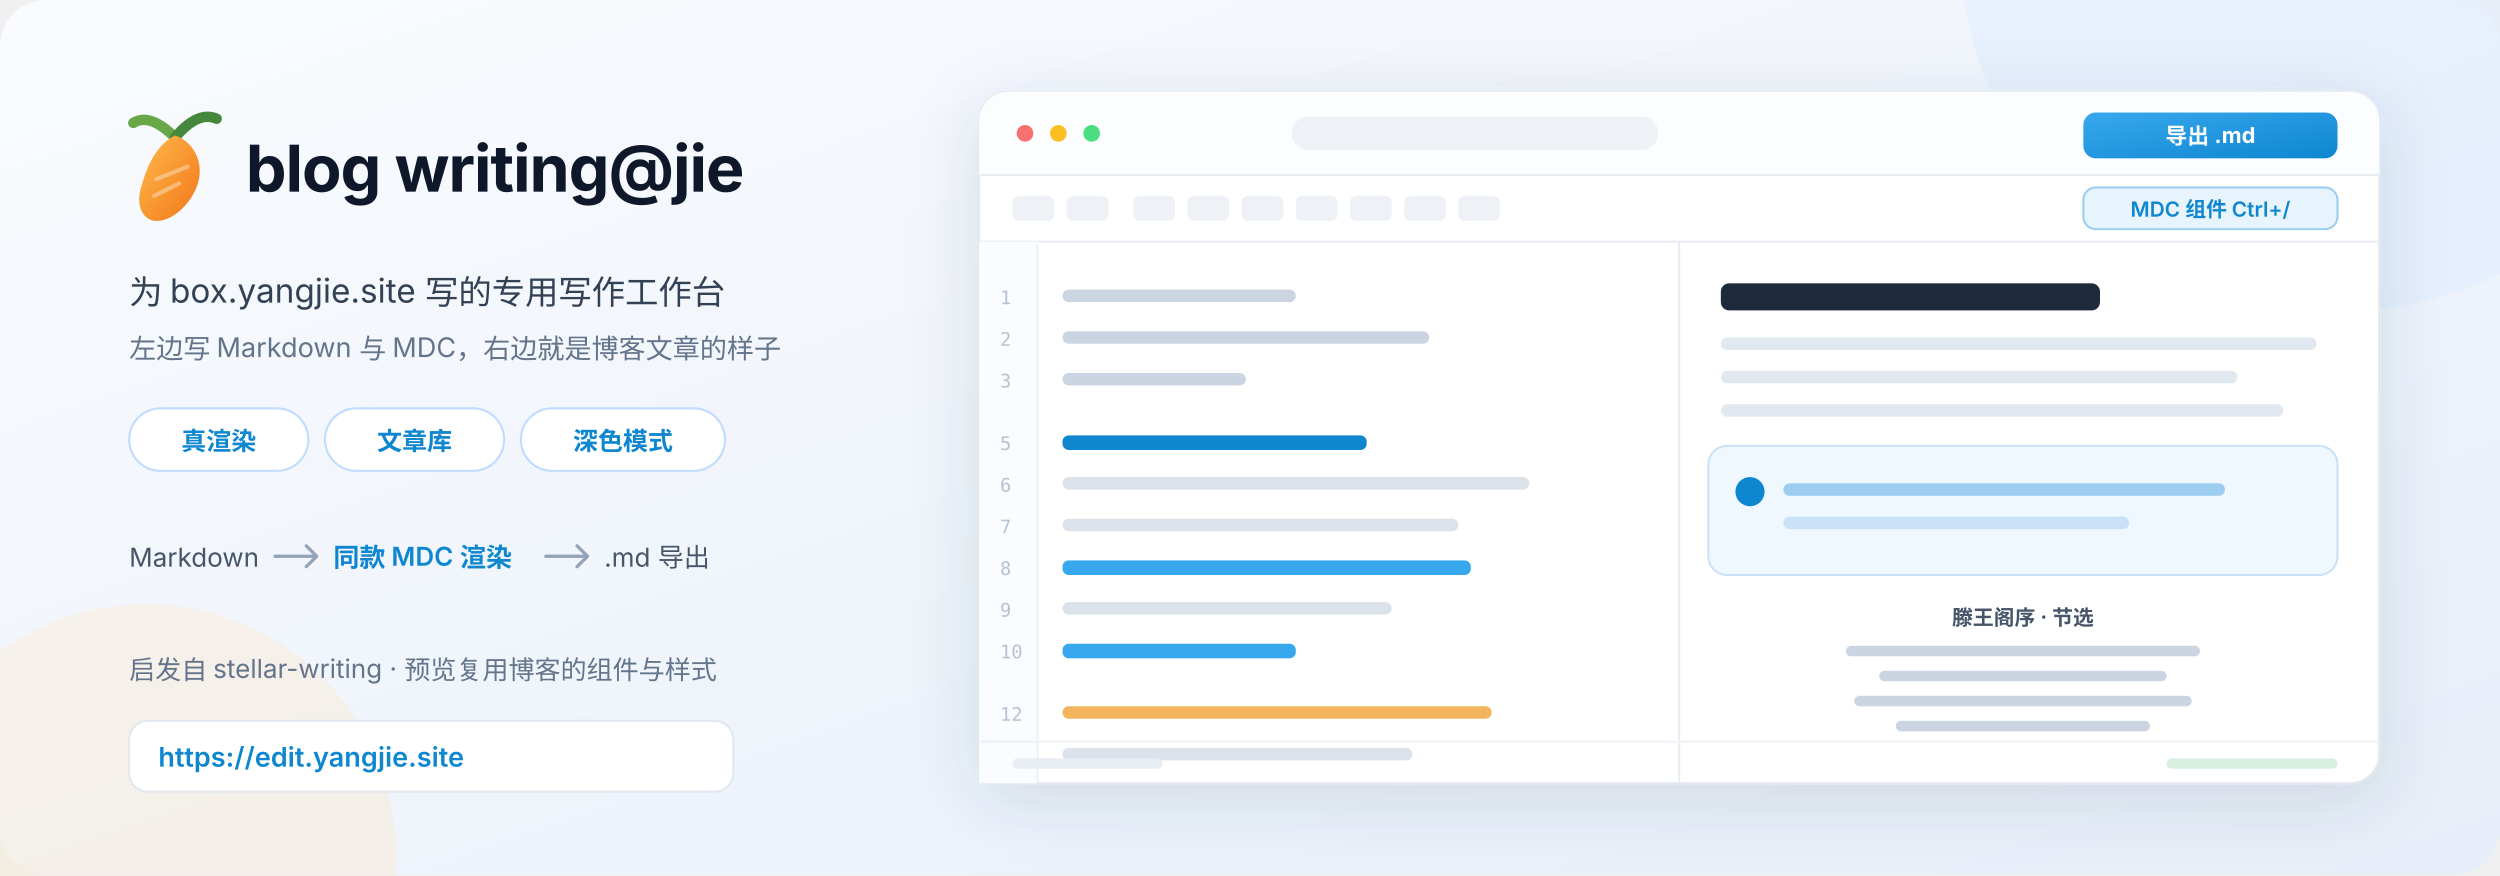
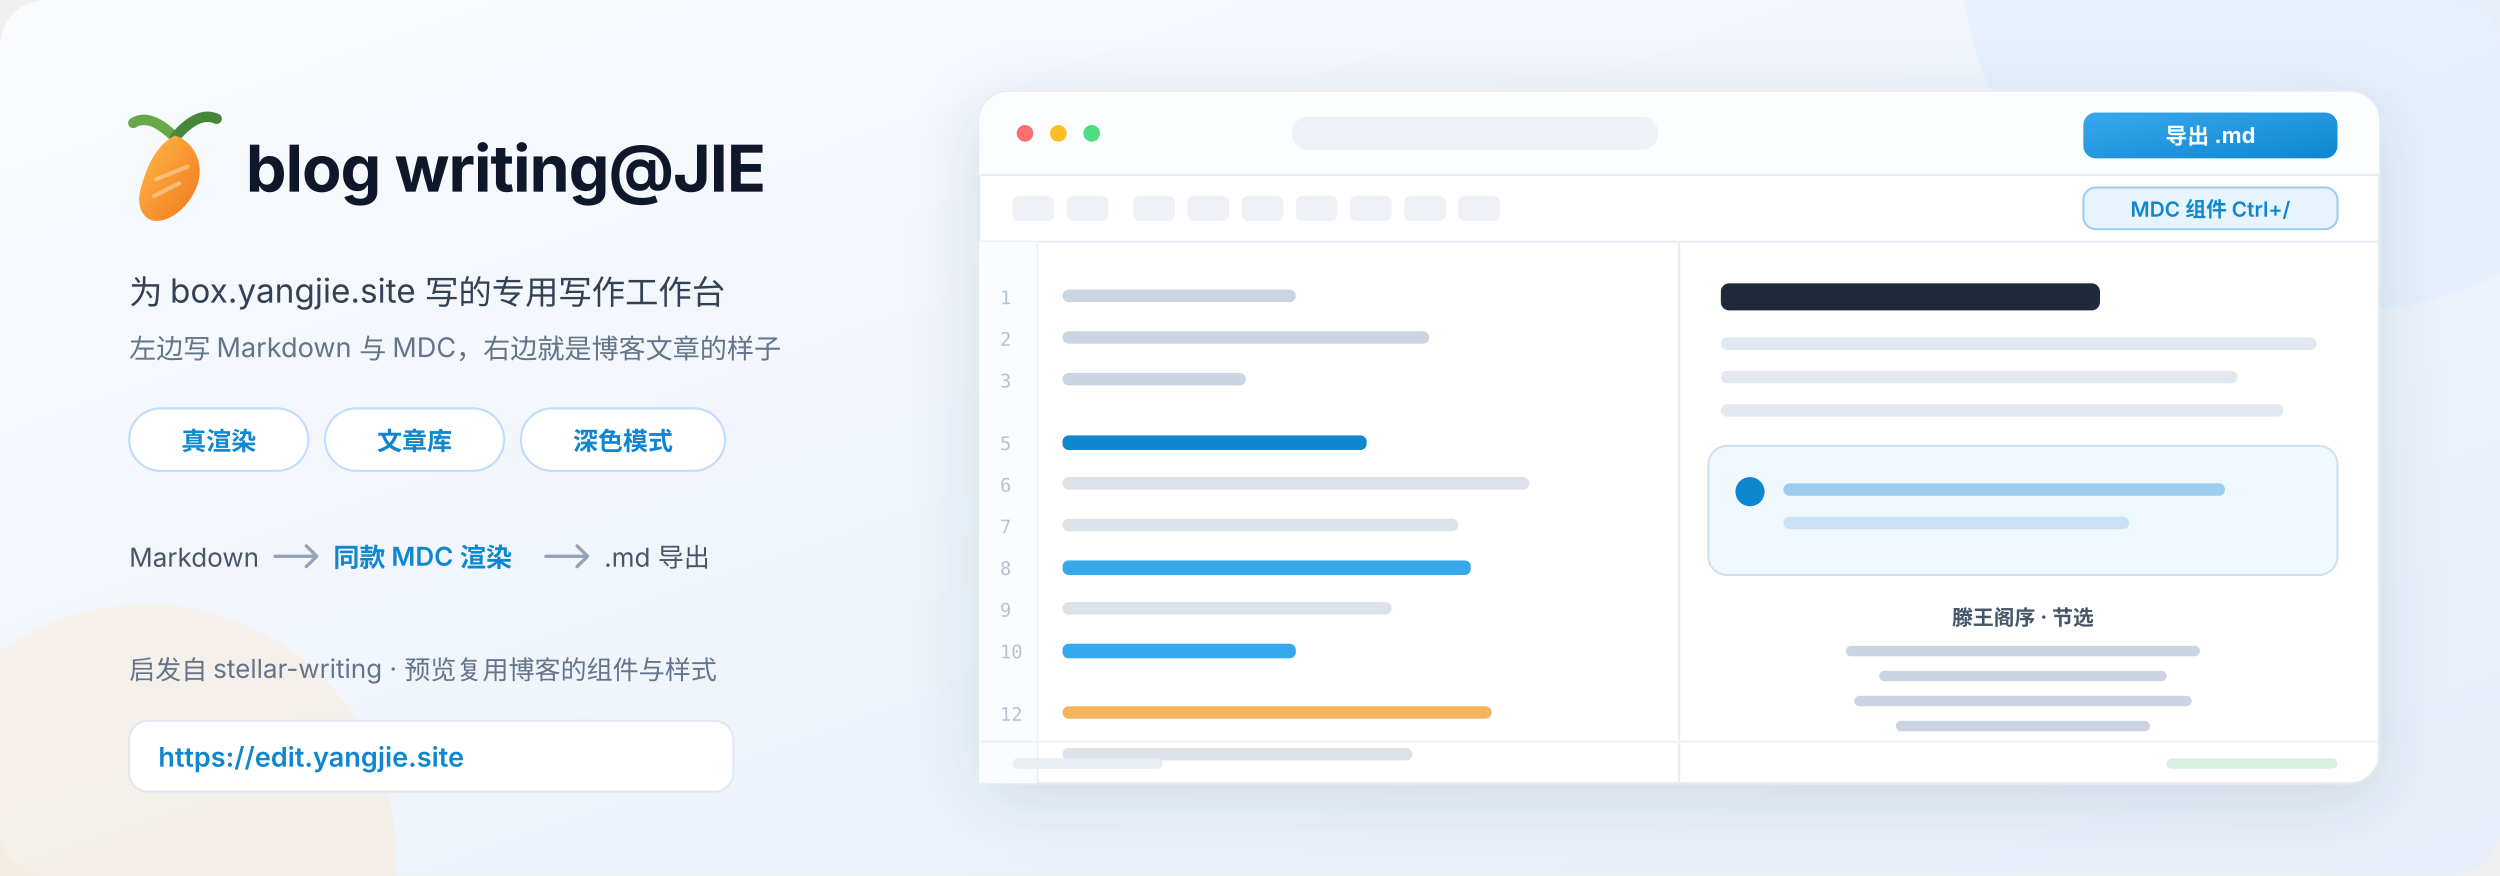
- <svg xmlns="http://www.w3.org/2000/svg" viewBox="0 0 1200 420" width="1200" height="420" role="img" aria-label="blog writing@jie 写作工作台介绍图">
+ <svg xmlns="http://www.w3.org/2000/svg" viewBox="0 0 1200 420" width="1200" height="420" role="img" aria-label="blog writing@JIE 写作工作台介绍图">
  <defs>
    <linearGradient id="bg" x1="0" y1="0" x2="1" y2="1">
      <stop offset="0%" stop-color="#f9fbfe" />
      <stop offset="100%" stop-color="#e7eef9" />
    </linearGradient>
    <linearGradient id="carrot" x1="0" y1="0" x2="1" y2="1">
      <stop offset="0%" stop-color="#FEBB4A" />
      <stop offset="100%" stop-color="#F2761B" />
    </linearGradient>
    <linearGradient id="primary" x1="0" y1="0" x2="1" y2="1">
      <stop offset="0%" stop-color="#38a8ee" />
      <stop offset="100%" stop-color="#0e86d0" />
    </linearGradient>
    <filter id="shadow" x="-20%" y="-20%" width="140%" height="140%">
      <feDropShadow dx="0" dy="8" stdDeviation="16" flood-color="#334155" flood-opacity="0.14" />
    </filter>
  </defs>
  <rect width="1200" height="420" rx="22" fill="url(#bg)" />
  <circle cx="1120" cy="-30" r="180" fill="#dbeafe" opacity="0.45" />
  <circle cx="70" cy="410" r="120" fill="#fde8c8" opacity="0.35" />
  <g transform="translate(62 56)">
    <path d="M22 10 Q10 -2 2 3" stroke="#68A848" stroke-width="5" fill="none" stroke-linecap="round" />
    <path d="M22 10 Q33 -3 42 1" stroke="#45873D" stroke-width="5" fill="none" stroke-linecap="round" />
    <path d="M22 9 C31 12 36 22 33 32 C30 42 20 51 12 50 C6 49 3 42 6 33 C9 22 14 13 22 9 Z" fill="url(#carrot)" />
    <path d="M13 30 L28 24 M12 38 L24 32" stroke="#fff" stroke-width="2" opacity="0.35" stroke-linecap="round" />
  </g>
-   <text x="118" y="92" font-family="system-ui,-apple-system,Segoe UI,Microsoft YaHei,sans-serif" font-size="31" font-weight="700" fill="#0f172a" letter-spacing="-0.5">blog writing@jie</text>
+   <text x="118" y="92" font-family="system-ui,-apple-system,Segoe UI,Microsoft YaHei,sans-serif" font-size="31" font-weight="700" fill="#0f172a" letter-spacing="-0.5">blog writing@JIE</text>
  <text x="62" y="146" font-family="system-ui,-apple-system,Segoe UI,Microsoft YaHei,sans-serif" font-size="16" fill="#334155">为 box.yangjie.site 写的专用写作工作台</text>
  <text x="62" y="172" font-family="system-ui,-apple-system,Segoe UI,Microsoft YaHei,sans-serif" font-size="13" fill="#64748b">左边写 Markdown 与 MDC，右边就是博客文章的样子</text>
  <g font-family="system-ui,-apple-system,Segoe UI,Microsoft YaHei,sans-serif" font-size="12" font-weight="600" fill="#0e86d0">
    <rect x="62" y="196" width="86" height="30" rx="15" fill="#fff" stroke="#bfdbfe" />
    <text x="105" y="216" text-anchor="middle">真渲染</text>
    <rect x="156" y="196" width="86" height="30" rx="15" fill="#fff" stroke="#bfdbfe" />
    <text x="199" y="216" text-anchor="middle">文章库</text>
    <rect x="250" y="196" width="98" height="30" rx="15" fill="#fff" stroke="#bfdbfe" />
    <text x="299" y="216" text-anchor="middle">深色模式</text>
  </g>
  <g font-family="system-ui,-apple-system,Segoe UI,Microsoft YaHei,sans-serif" font-size="12.5" fill="#475569">
    <text x="62" y="272">Markdown</text>
    <path d="M132 267 L152 267 M147 262 L152 267 L147 272" stroke="#94a3b8" stroke-width="1.6" fill="none" stroke-linecap="round" stroke-linejoin="round" />
    <text x="160" y="272" fill="#0e86d0" font-weight="600">同款 MDC 渲染</text>
    <path d="M262 267 L282 267 M277 262 L282 267 L277 272" stroke="#94a3b8" stroke-width="1.6" fill="none" stroke-linecap="round" stroke-linejoin="round" />
    <text x="290" y="272">.md 导出</text>
  </g>
  <text x="62" y="326" font-family="system-ui,-apple-system,Segoe UI,Microsoft YaHei,sans-serif" font-size="12.5" fill="#64748b">启发自 stellar-writing · 预览复用博客的组件与样式</text>
  <rect x="62" y="346" width="290" height="34" rx="9" fill="#fff" stroke="#e2e8f0" />
  <text x="76" y="368" font-family="system-ui,-apple-system,Segoe UI,Microsoft YaHei,sans-serif" font-size="13" fill="#0e86d0" font-weight="600">https://edit.yangjie.site</text>
  <g filter="url(#shadow)">
    <rect x="470" y="44" width="672" height="332" rx="14" fill="#fff" stroke="#e2e8f0" />
  </g>
  <path d="M470 58 A14 14 0 0 1 484 44 H1128 A14 14 0 0 1 1142 58 V84 H470 Z" fill="#fbfdff" />
  <line x1="470" y1="84" x2="1142" y2="84" stroke="#e8edf3" />
  <circle cx="492" cy="64" r="4" fill="#f87171" />
  <circle cx="508" cy="64" r="4" fill="#fbbf24" />
  <circle cx="524" cy="64" r="4" fill="#4ade80" />
  <rect x="620" y="56" width="176" height="16" rx="8" fill="#eef2f7" />
  <rect x="1000" y="54" width="122" height="22" rx="6" fill="url(#primary)" />
  <text x="1061" y="69" font-family="system-ui,-apple-system,Segoe UI,Microsoft YaHei,sans-serif" font-size="10.5" font-weight="700" fill="#fff" text-anchor="middle">导出 .md</text>
  <line x1="470" y1="116" x2="1142" y2="116" stroke="#e8edf3" />
  <g fill="#eef2f7">
    <rect x="486" y="94" width="20" height="12" rx="3" />
    <rect x="512" y="94" width="20" height="12" rx="3" />
    <rect x="544" y="94" width="20" height="12" rx="3" />
    <rect x="570" y="94" width="20" height="12" rx="3" />
    <rect x="596" y="94" width="20" height="12" rx="3" />
    <rect x="622" y="94" width="20" height="12" rx="3" />
    <rect x="648" y="94" width="20" height="12" rx="3" />
    <rect x="674" y="94" width="20" height="12" rx="3" />
    <rect x="700" y="94" width="20" height="12" rx="3" />
  </g>
  <rect x="1000" y="90" width="122" height="20" rx="6" fill="#e8f4fd" stroke="#9ccdf0" />
  <text x="1061" y="104" font-family="system-ui,-apple-system,Segoe UI,Microsoft YaHei,sans-serif" font-size="10" font-weight="600" fill="#0e86d0" text-anchor="middle">MDC 组件  Ctrl+/</text>
  <rect x="470" y="116" width="28" height="260" fill="#fafcff" />
  <line x1="498" y1="116" x2="498" y2="376" stroke="#edf1f6" />
  <g font-family="ui-monospace,SFMono-Regular,Consolas,monospace" font-size="9" fill="#b6c2d1">
    <text x="480" y="146">1</text>
    <text x="480" y="166">2</text>
    <text x="480" y="186">3</text>
    <text x="480" y="216">5</text>
    <text x="480" y="236">6</text>
    <text x="480" y="256">7</text>
    <text x="480" y="276">8</text>
    <text x="480" y="296">9</text>
    <text x="480" y="316">10</text>
    <text x="480" y="346">12</text>
  </g>
  <g>
    <rect x="510" y="139" width="112" height="6" rx="3" fill="#cbd5e1" />
    <rect x="510" y="159" width="176" height="6" rx="3" fill="#cbd5e1" />
    <rect x="510" y="179" width="88" height="6" rx="3" fill="#cbd5e1" />
    <rect x="510" y="209" width="146" height="7" rx="3" fill="#0e86d0" />
    <rect x="510" y="229" width="224" height="6" rx="3" fill="#dbe2ea" />
    <rect x="510" y="249" width="190" height="6" rx="3" fill="#dbe2ea" />
    <rect x="510" y="269" width="196" height="7" rx="3" fill="#38a8ee" />
    <rect x="510" y="289" width="158" height="6" rx="3" fill="#dbe2ea" />
    <rect x="510" y="309" width="112" height="7" rx="3" fill="#38a8ee" />
    <rect x="510" y="339" width="206" height="6" rx="3" fill="#f2b45c" />
    <rect x="510" y="359" width="168" height="6" rx="3" fill="#dbe2ea" />
  </g>
  <line x1="806" y1="116" x2="806" y2="376" stroke="#e8edf3" />
  <rect x="826" y="136" width="182" height="13" rx="4" fill="#1e293b" />
  <rect x="826" y="162" width="286" height="6" rx="3" fill="#e2e8f0" />
  <rect x="826" y="178" width="248" height="6" rx="3" fill="#e2e8f0" />
  <rect x="826" y="194" width="270" height="6" rx="3" fill="#e2e8f0" />
  <rect x="820" y="214" width="302" height="62" rx="9" fill="#eff8ff" stroke="#c9e2f7" />
  <circle cx="840" cy="236" r="7" fill="#0e86d0" />
  <rect x="856" y="232" width="212" height="6" rx="3" fill="#9ccdf0" />
  <rect x="856" y="248" width="166" height="6" rx="3" fill="#c9e2f7" />
  <text x="971" y="300" font-family="system-ui,-apple-system,Segoe UI,Microsoft YaHei,sans-serif" font-size="10" font-weight="700" fill="#475569" text-anchor="middle">滕王阁序 · 节选</text>
  <rect x="886" y="310" width="170" height="5" rx="2.5" fill="#cbd5e1" />
  <rect x="902" y="322" width="138" height="5" rx="2.5" fill="#cbd5e1" />
  <rect x="890" y="334" width="162" height="5" rx="2.5" fill="#cbd5e1" />
  <rect x="910" y="346" width="122" height="5" rx="2.5" fill="#cbd5e1" />
  <line x1="470" y1="356" x2="1142" y2="356" stroke="#eef2f7" />
  <rect x="486" y="364" width="72" height="5" rx="2.5" fill="#e8edf3" />
  <rect x="1040" y="364" width="82" height="5" rx="2.5" fill="#d8f0e2" />
</svg>
